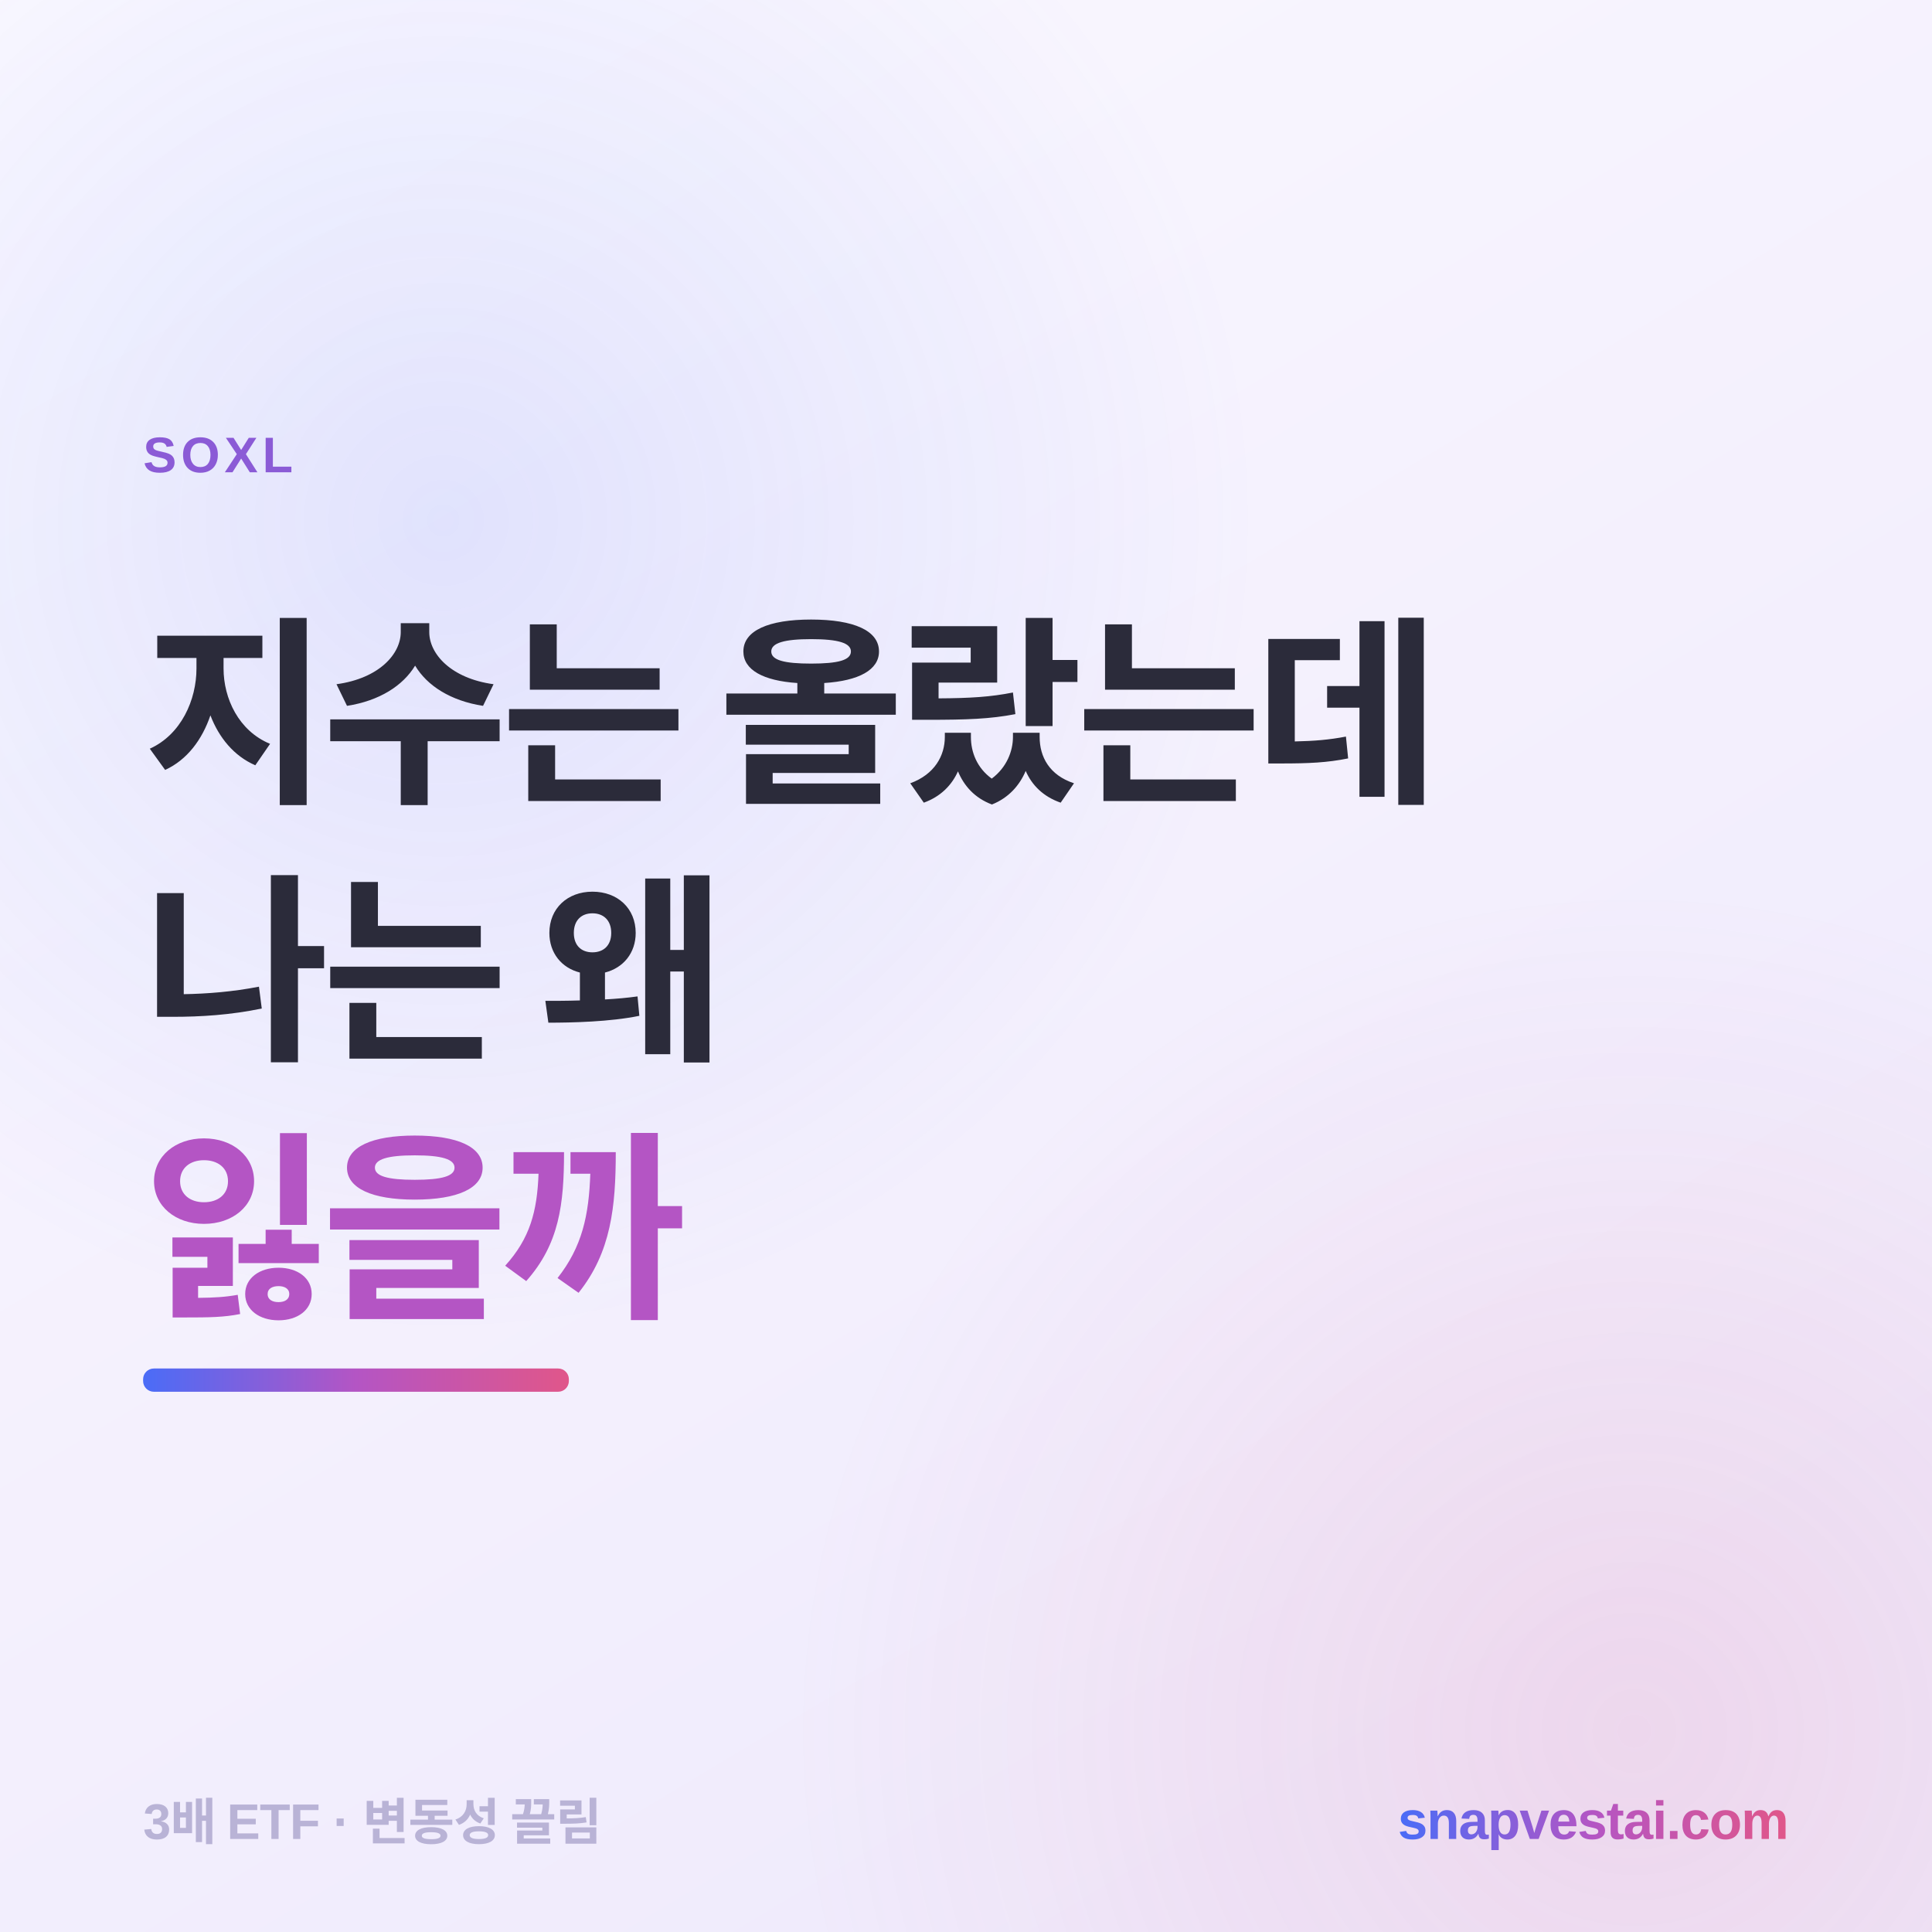
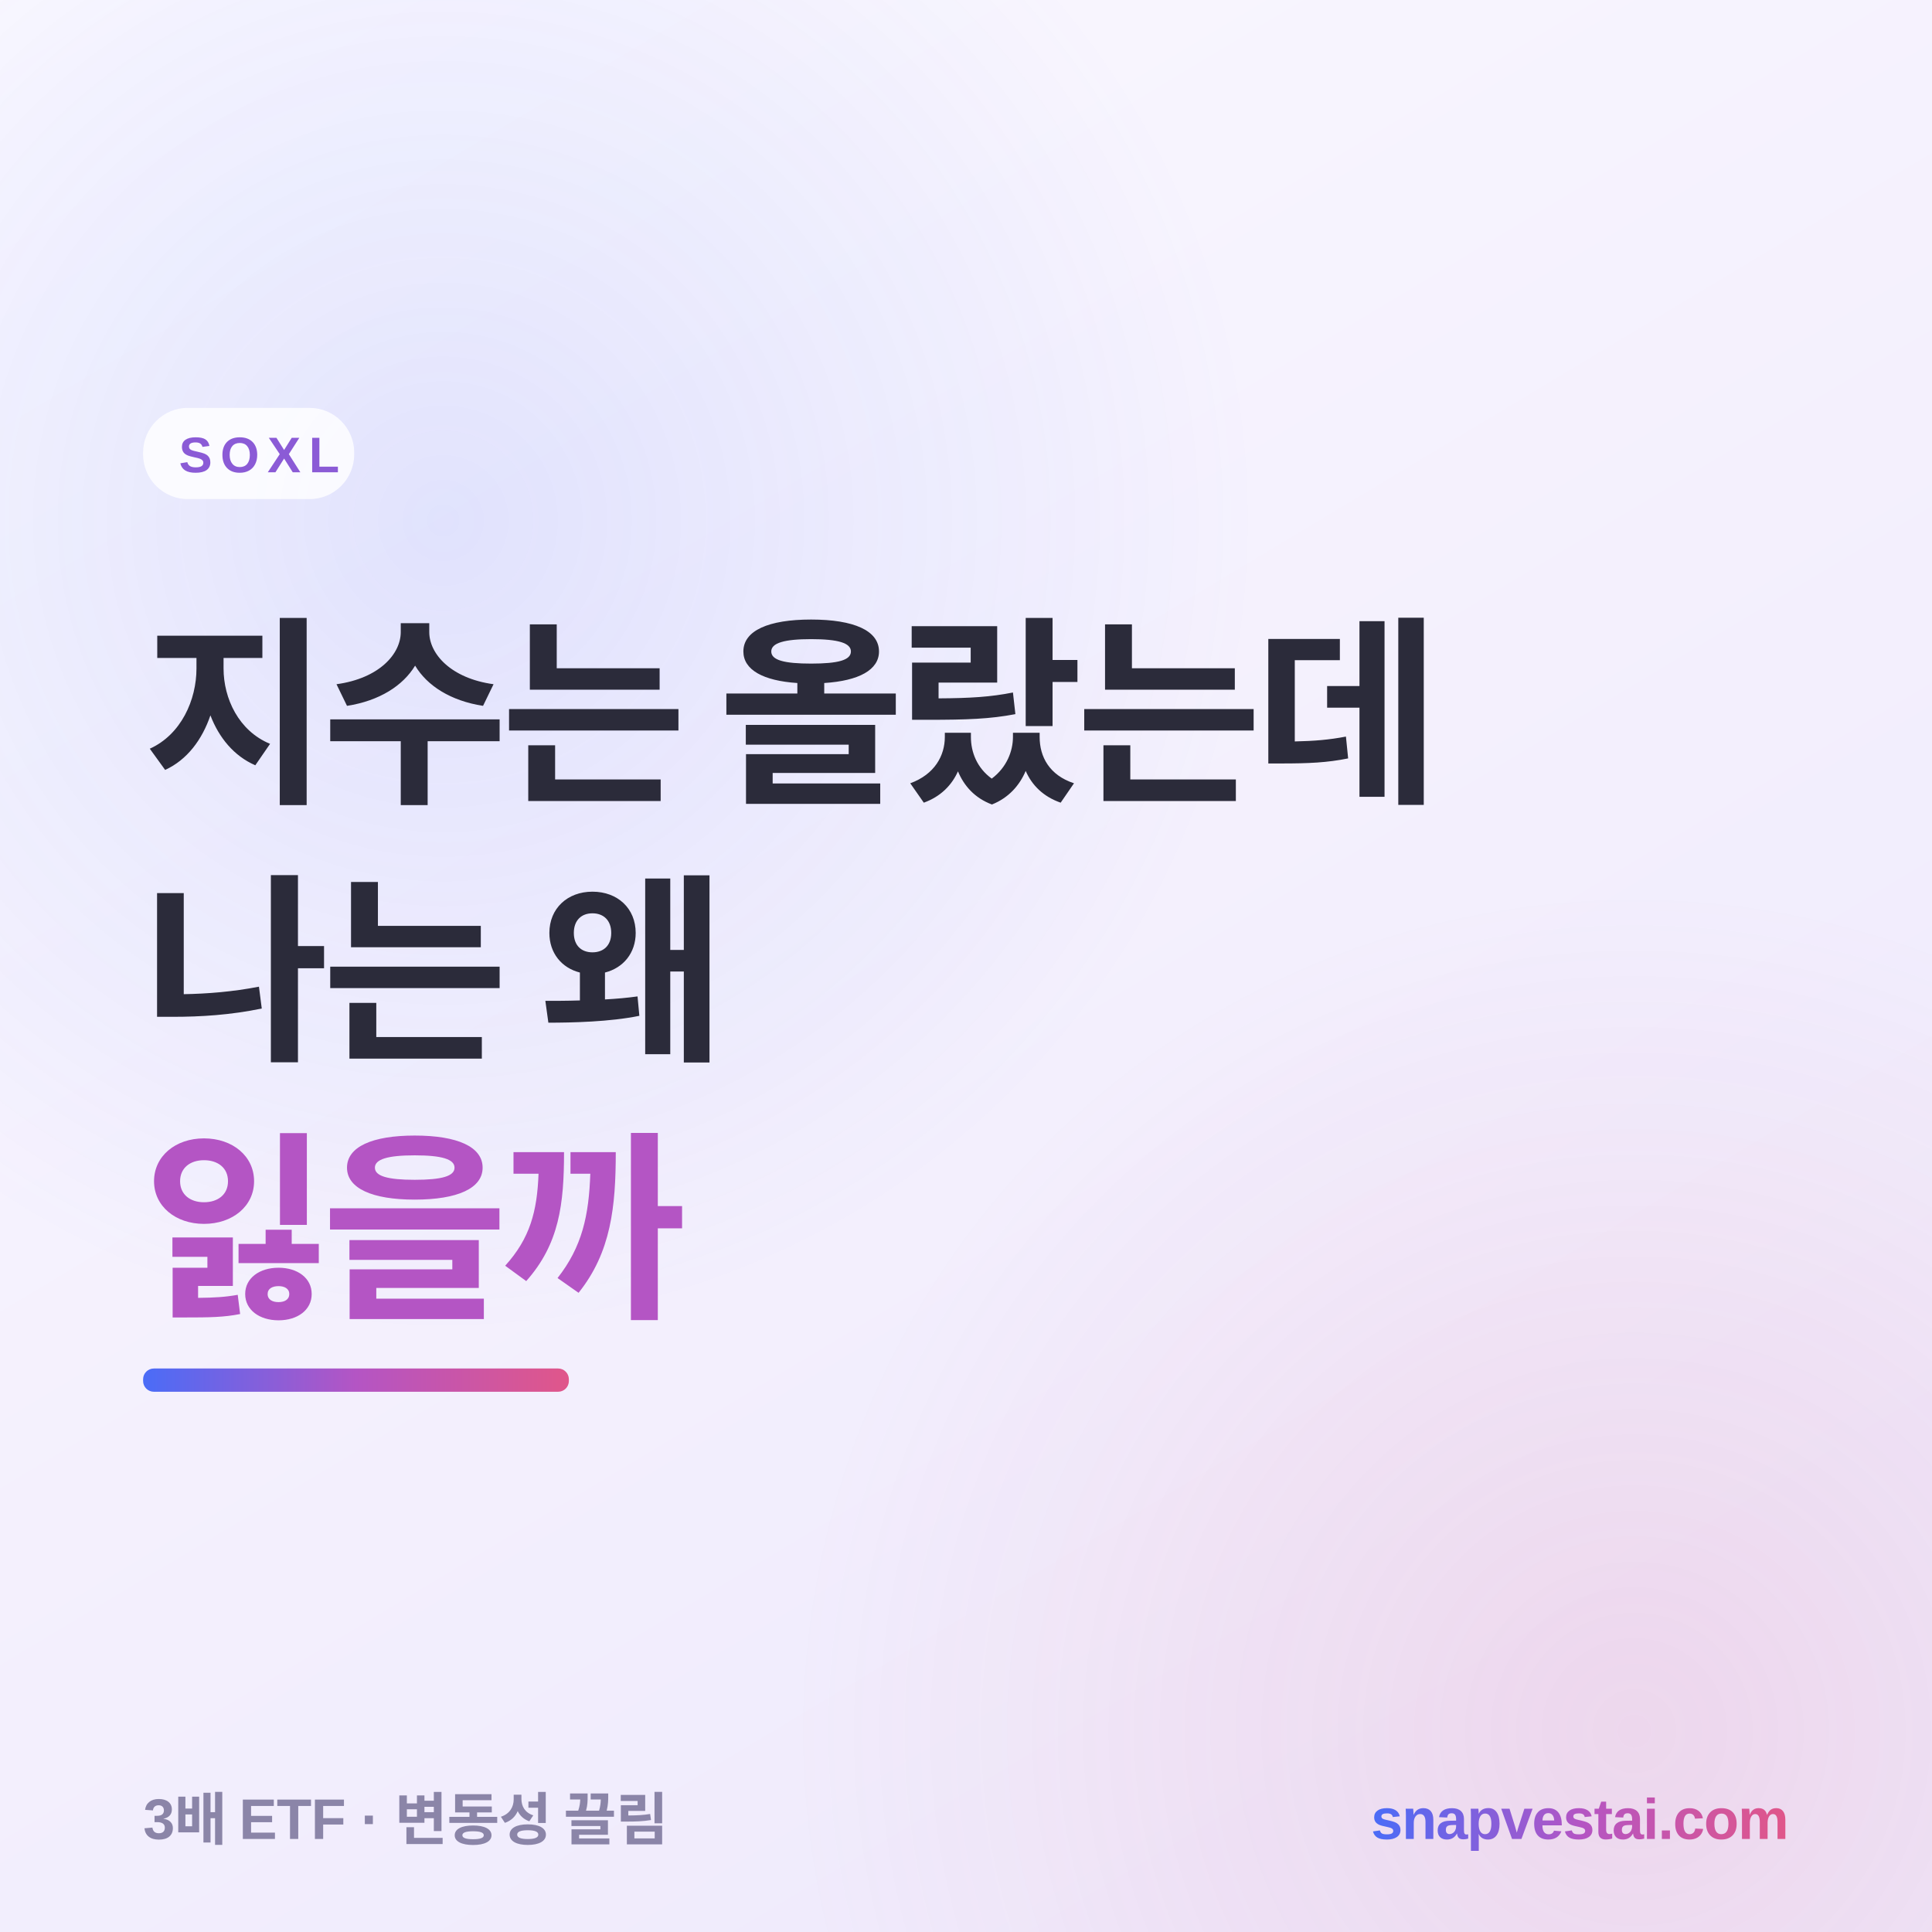
<svg xmlns="http://www.w3.org/2000/svg" width="1080" height="1080" viewBox="0 0 1080 1080" role="img">
  <defs>
    <linearGradient id="bg" x1="0" y1="0" x2="0.6" y2="1">
      <stop offset="0" stop-color="#FBF9FF" />
      <stop offset="1" stop-color="#EFEAFC" />
    </linearGradient>
    <linearGradient id="line" x1="0" y1="0" x2="1" y2="0">
      <stop offset="0" stop-color="#4A6CF7" />
      <stop offset="0.5" stop-color="#B455C4" />
      <stop offset="1" stop-color="#E0568A" />
    </linearGradient>
    <radialGradient id="m1" cx="0.5" cy="0.5" r="0.5">
      <stop offset="0" stop-color="#4A6CF7" stop-opacity="0.13" />
      <stop offset="1" stop-color="#4A6CF7" stop-opacity="0" />
    </radialGradient>
    <radialGradient id="m2" cx="0.5" cy="0.5" r="0.5">
      <stop offset="0" stop-color="#E0568A" stop-opacity="0.13" />
      <stop offset="1" stop-color="#E0568A" stop-opacity="0" />
    </radialGradient>
  </defs>
  <rect width="1080" height="1080" fill="url(#bg)" />
  <rect x="-205" y="-162" width="907" height="907" fill="url(#m1)" />
  <rect x="443" y="497" width="940" height="940" fill="url(#m2)" />
  <g font-family="Pretendard, Poppins, Arial, sans-serif">
-     <text x="80" y="264" font-size="28" font-weight="700" letter-spacing="2.5" fill="#8B5BD6">SOXL</text>
+     <rect x="80" y="228" width="118" height="51" rx="25" fill="#FFFFFF" opacity="0.82" />
+     <text x="100" y="264" font-size="28" font-weight="700" letter-spacing="4.5" fill="#8B5BD6">SOXL</text>
    <text x="80" y="440" font-size="113" font-weight="700" letter-spacing="-4" fill="#2B2B3A">지수는 올랐는데</text>
    <text x="80" y="584" font-size="113" font-weight="700" letter-spacing="-4" fill="#2B2B3A">나는 왜</text>
    <text x="80" y="728" font-size="113" font-weight="700" letter-spacing="-4" fill="#B455C4">잃을까</text>
    <rect x="80" y="765" width="238" height="13" rx="6" fill="url(#line)" />
-     <text x="80" y="1028" font-size="28" font-weight="600" letter-spacing="-0.3" fill="#B9B3D6">3배 ETF · 변동성 끌림</text>
-     <text x="1000" y="1028" text-anchor="end" font-size="30" font-weight="700" letter-spacing="-0.5" fill="url(#line)">snapvestai.com</text>
+     <text x="80" y="1028" font-size="32" font-weight="700" letter-spacing="-0.3" fill="#8B85A8">3배 ETF · 변동성 끌림</text>
+     <text x="1000" y="1028" text-anchor="end" font-size="32" font-weight="700" letter-spacing="-0.5" fill="url(#line)">snapvestai.com</text>
  </g>
</svg>
